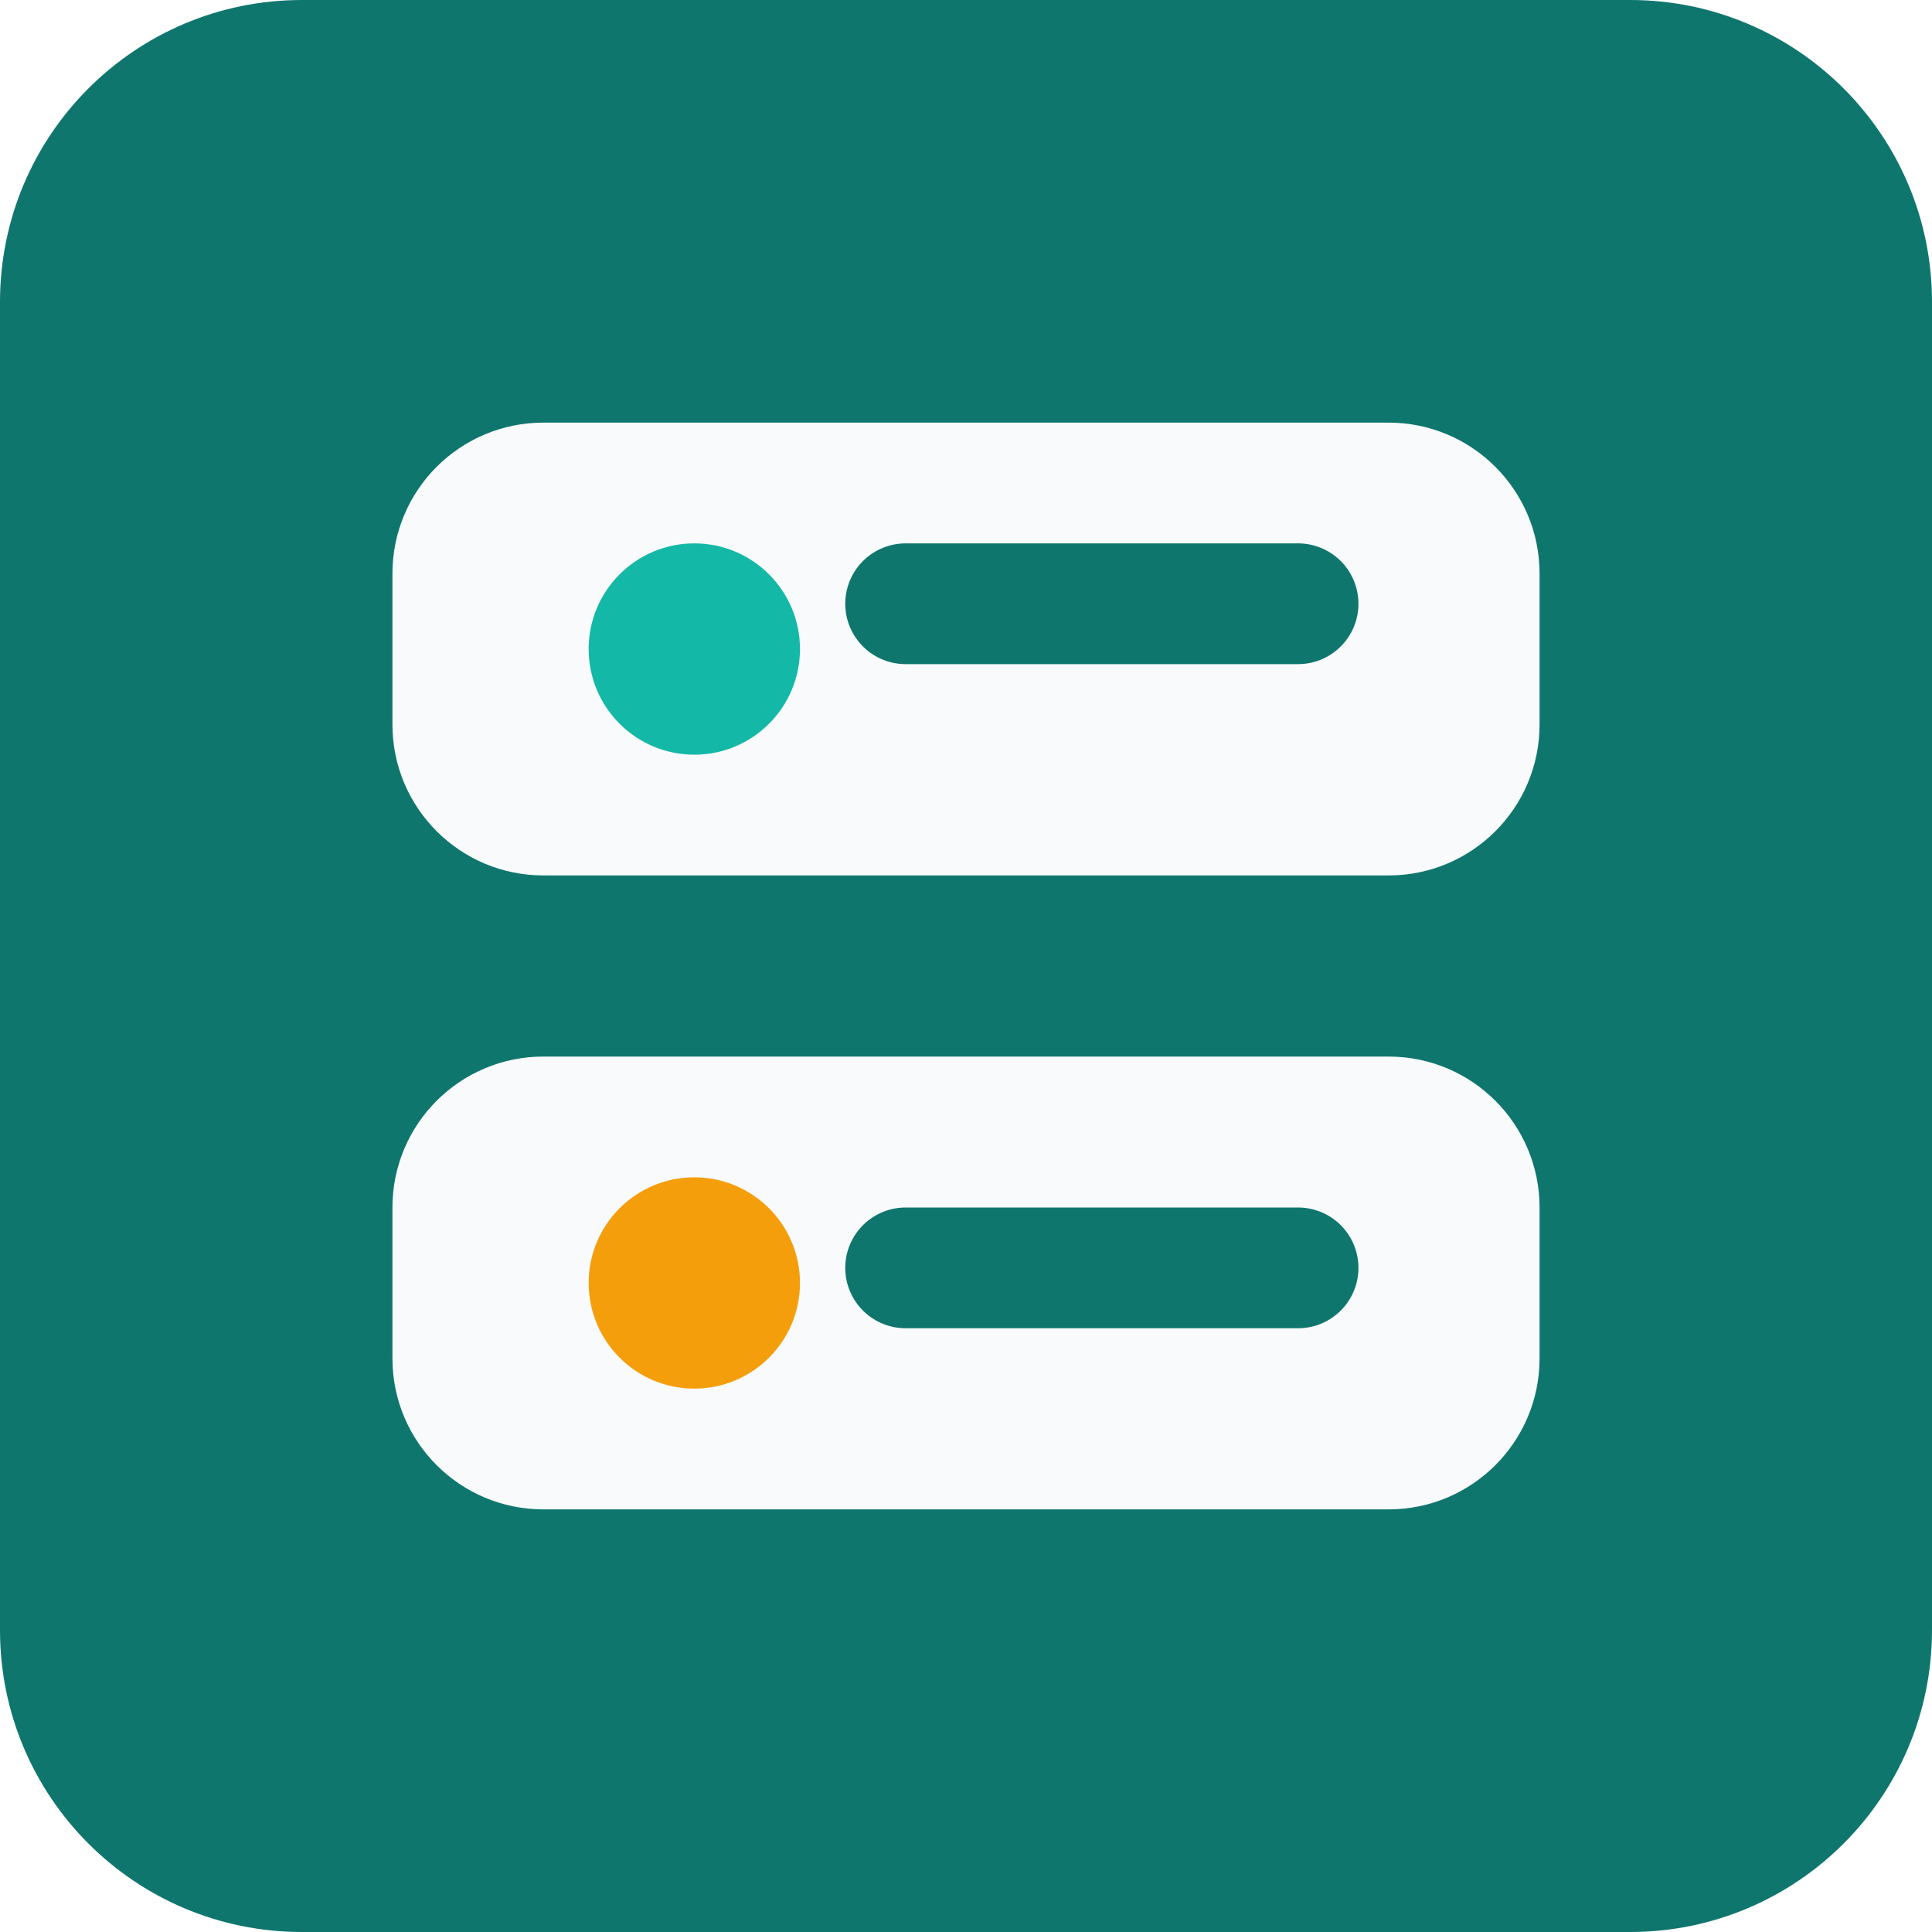
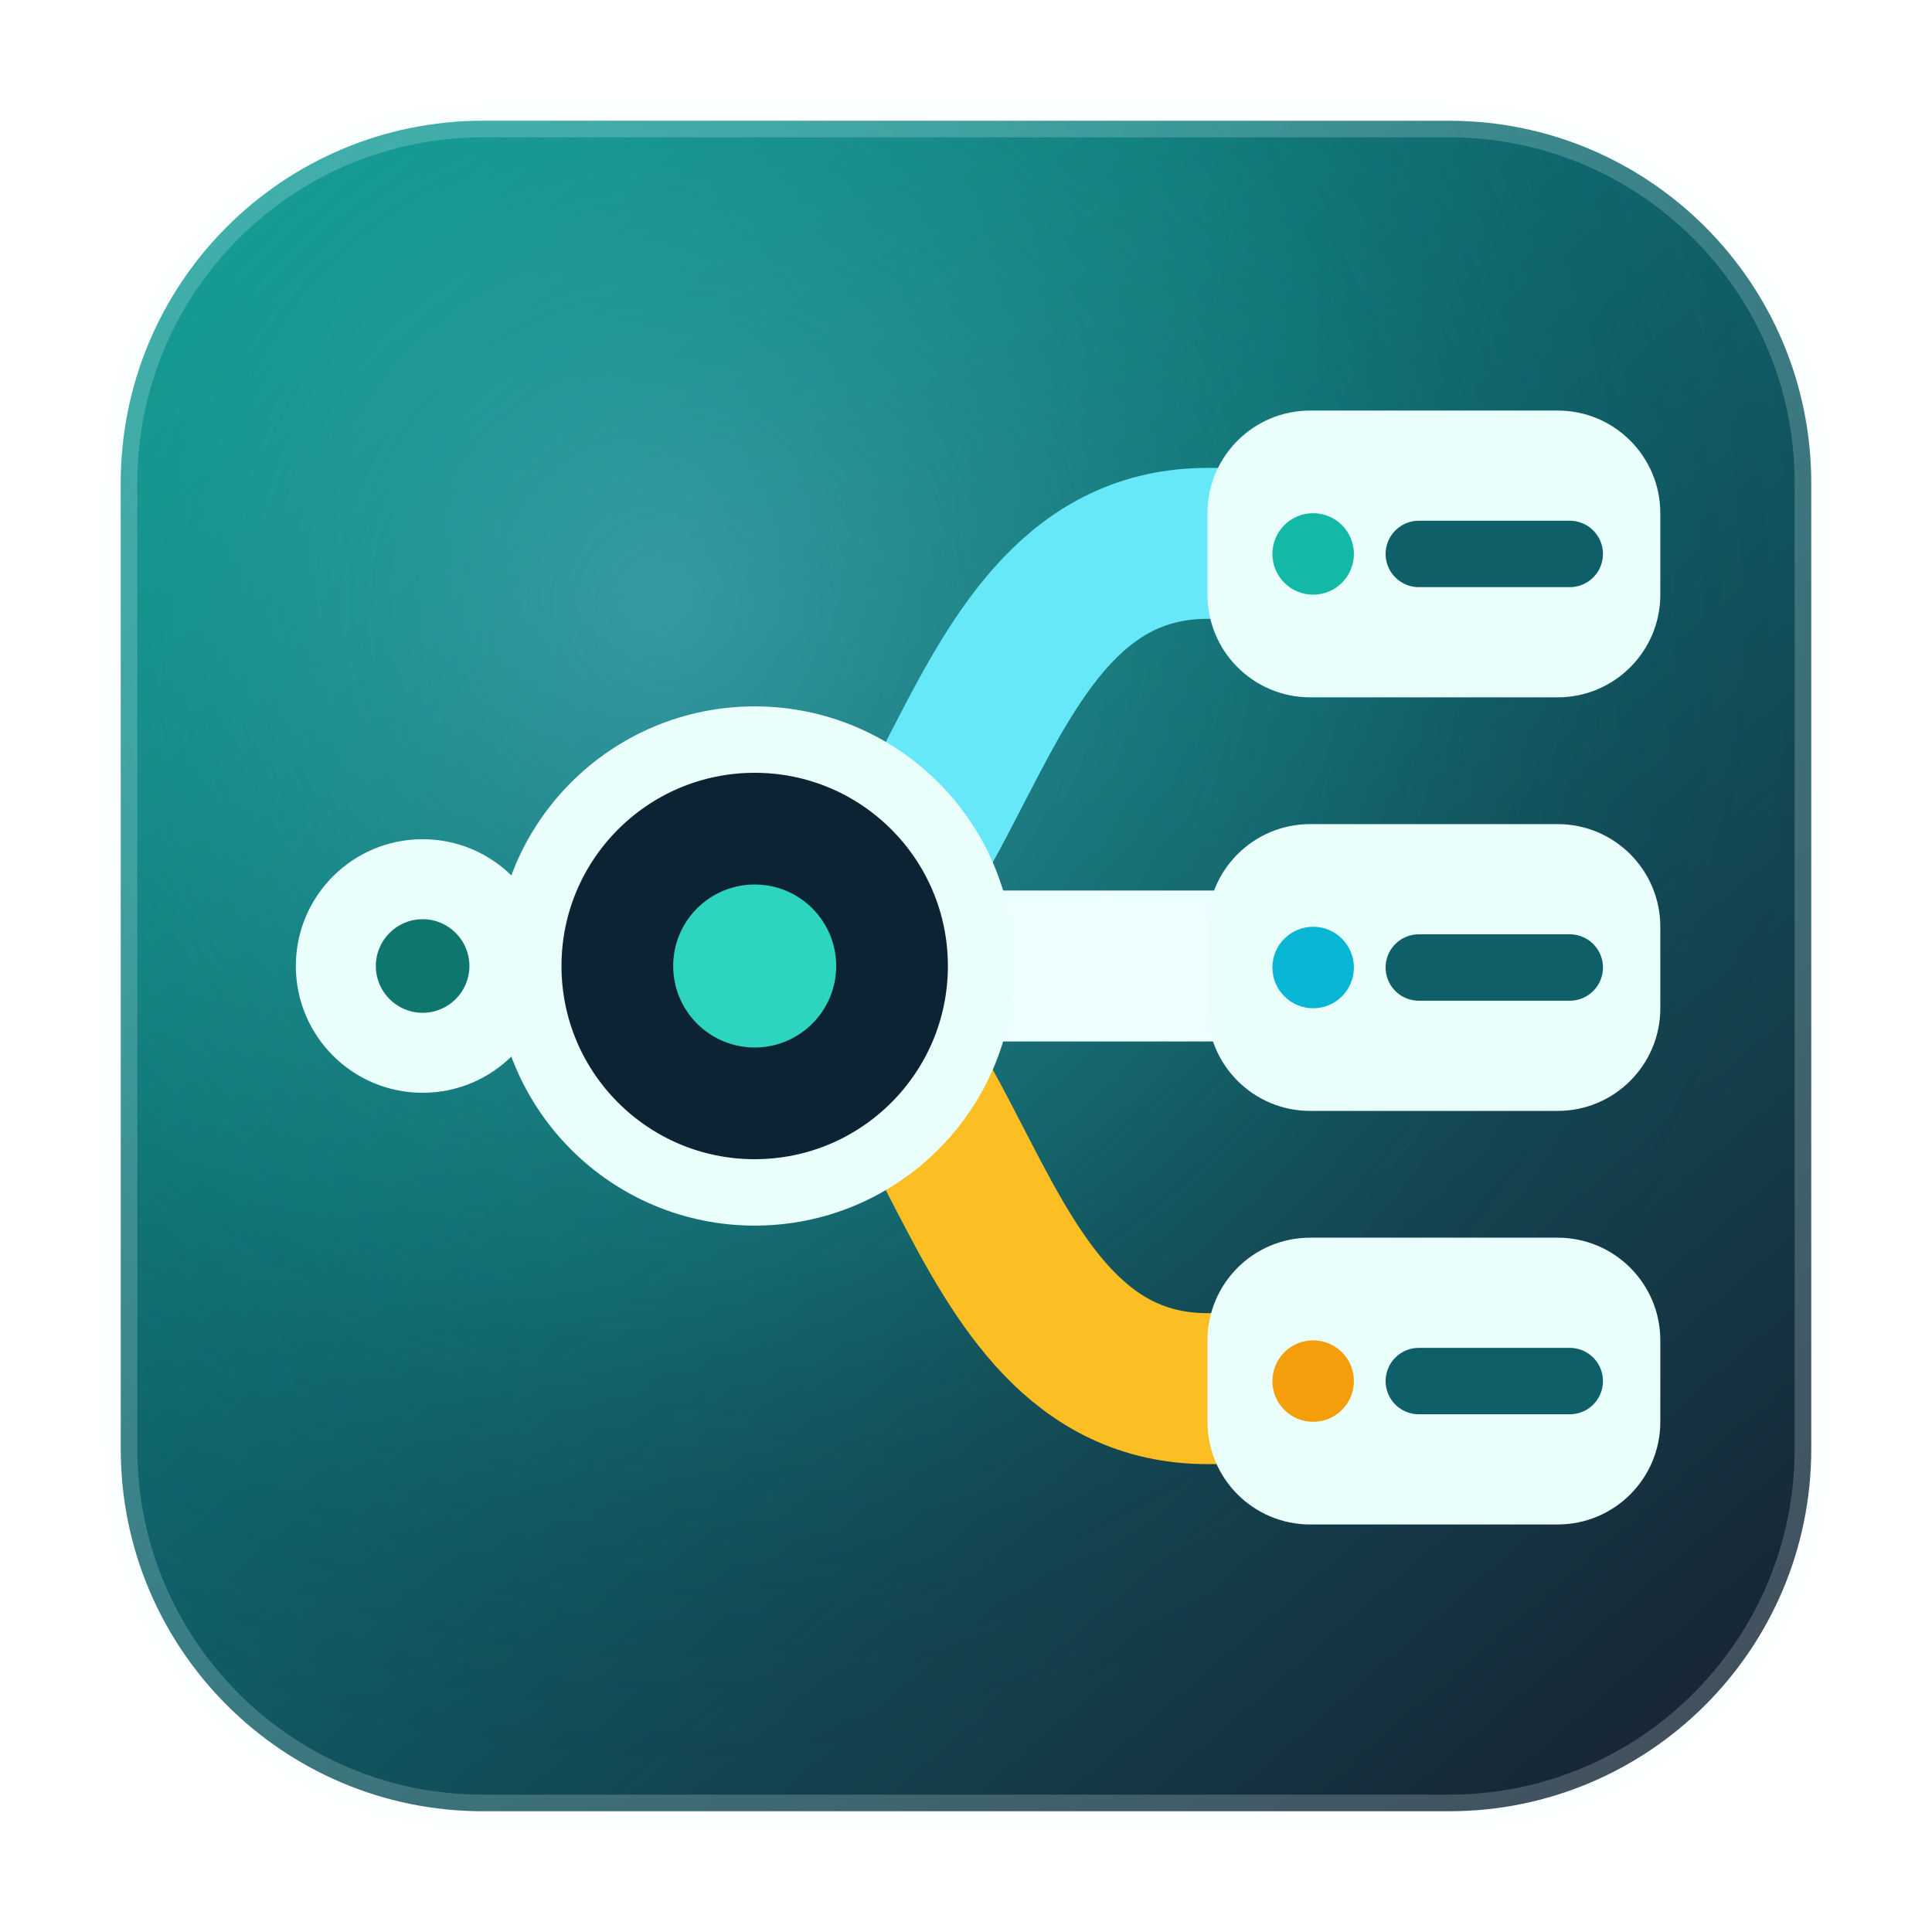
<svg xmlns="http://www.w3.org/2000/svg" viewBox="0 0 64 64">
-   <rect width="64" height="64" rx="10" fill="#0f766e" />
-   <rect x="13" y="14" width="38" height="15" rx="5" fill="#f8fafc" />
-   <rect x="13" y="35" width="38" height="15" rx="5" fill="#f8fafc" />
-   <circle cx="23" cy="21.5" r="3.5" fill="#14b8a6" />
-   <circle cx="23" cy="42.5" r="3.5" fill="#f59e0b" />
-   <path d="M30 20h13M30 42h13" stroke="#0f766e" stroke-width="4" stroke-linecap="round" />
+   <defs>
+     <linearGradient id="bg" x1="9" y1="6" x2="55" y2="59" gradientUnits="userSpaceOnUse">
+       <stop offset="0" stop-color="#0e8f89" />
+       <stop offset="0.48" stop-color="#0f5f68" />
+       <stop offset="1" stop-color="#182434" />
+     </linearGradient>
+     <radialGradient id="glow" cx="22" cy="20" r="39" gradientUnits="userSpaceOnUse">
+       <stop offset="0" stop-color="#7dddf4" stop-opacity="0.36" />
+       <stop offset="0.58" stop-color="#2dd4bf" stop-opacity="0.12" />
+       <stop offset="1" stop-color="#0f172a" stop-opacity="0" />
+     </radialGradient>
+   </defs>
+   <rect x="4" y="4" width="56" height="56" rx="12" fill="url(#bg)" />
+   <rect x="4" y="4" width="56" height="56" rx="12" fill="url(#glow)" />
+   <g fill="none" stroke-linecap="round" stroke-linejoin="round">
+     <path d="M14 32h11" stroke="#eafffb" stroke-width="5" />
+     <path d="M25 32c7 0 6.5-14 15-14h5.5" stroke="#67e8f9" stroke-width="5" />
+     <path d="M25 32h20.5" stroke="#ecfeff" stroke-width="5" />
+     <path d="M25 32c7 0 6.5 14 15 14h5.5" stroke="#fbbf24" stroke-width="5" />
+   </g>
+   <circle cx="14" cy="32" r="4.2" fill="#eafffb" />
+   <circle cx="14" cy="32" r="1.55" fill="#0f766e" />
+   <circle cx="25" cy="32" r="7.5" fill="#0b2332" stroke="#eafffb" stroke-width="2.2" />
+   <circle cx="25" cy="32" r="2.7" fill="#2dd4bf" />
+   <g>
+     <rect x="40" y="13.6" width="15" height="9.5" rx="3.4" fill="#eafffb" />
+     <rect x="40" y="27.3" width="15" height="9.5" rx="3.4" fill="#eafffb" />
+     <rect x="40" y="41" width="15" height="9.5" rx="3.4" fill="#eafffb" />
+     <circle cx="43.5" cy="18.35" r="1.35" fill="#14b8a6" />
+     <circle cx="43.5" cy="32.05" r="1.35" fill="#06b6d4" />
+     <circle cx="43.5" cy="45.75" r="1.35" fill="#f59e0b" />
+     <path d="M47 18.35h5M47 32.05h5M47 45.75h5" stroke="#0f5f68" stroke-width="2.2" stroke-linecap="round" />
+   </g>
+   <rect x="4" y="4" width="56" height="56" rx="12" fill="none" stroke="#ecfeff" stroke-width="1.1" opacity="0.2" />
</svg>
